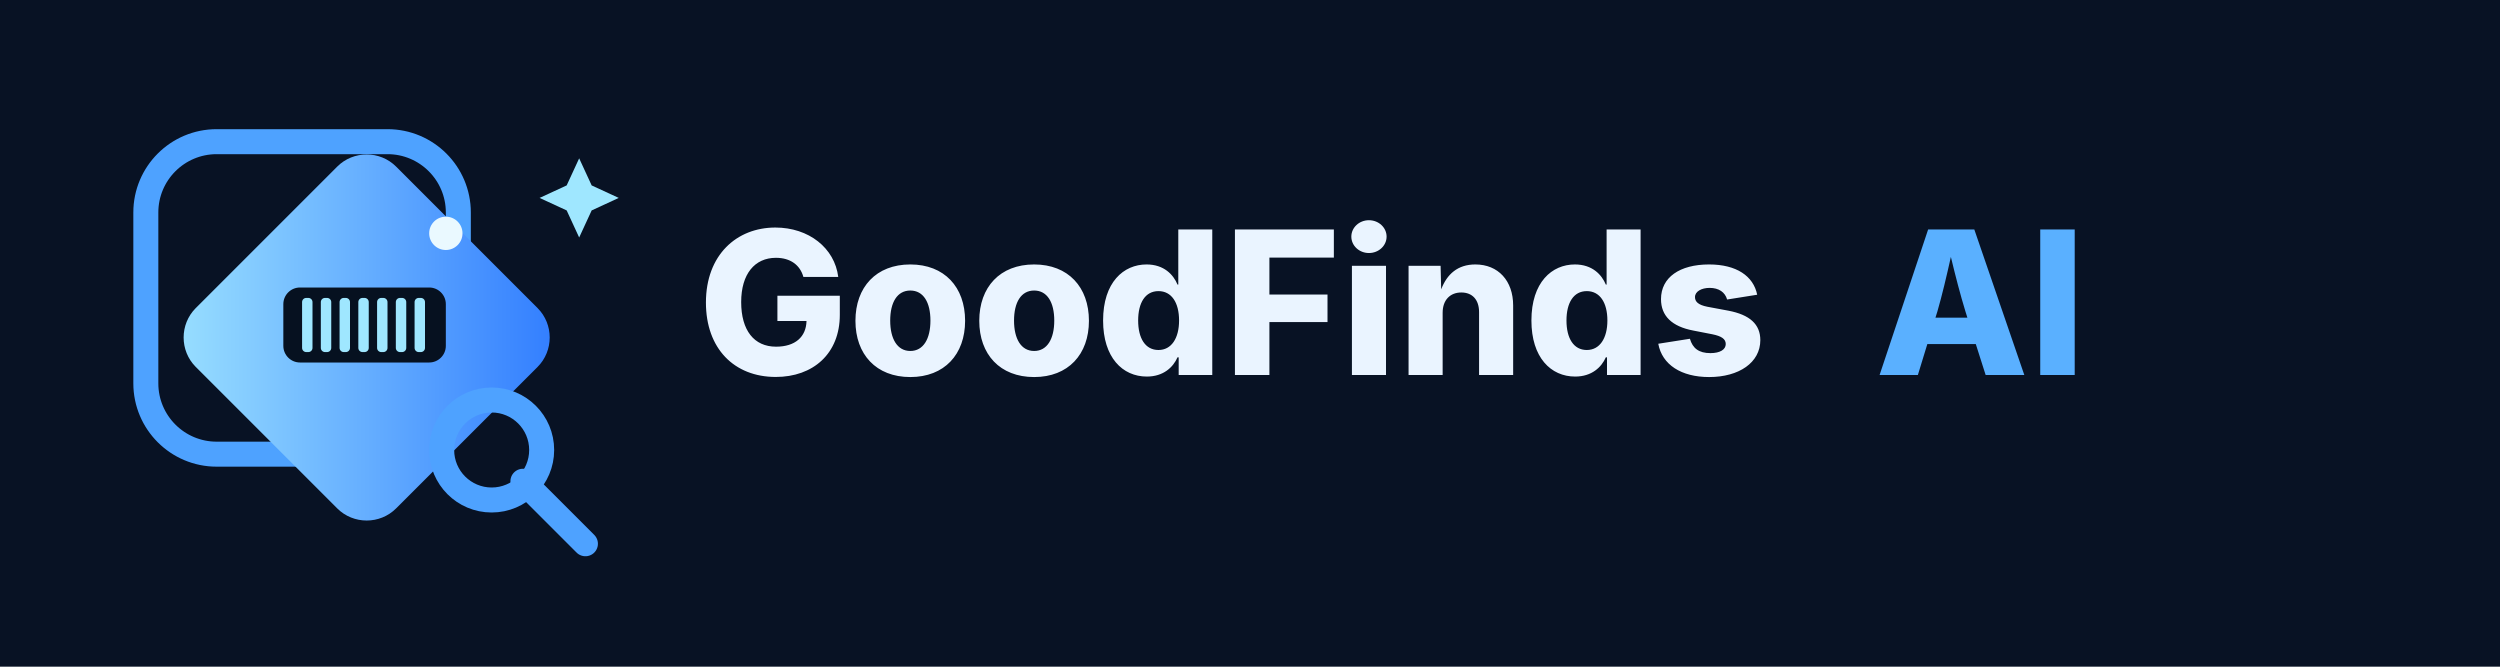
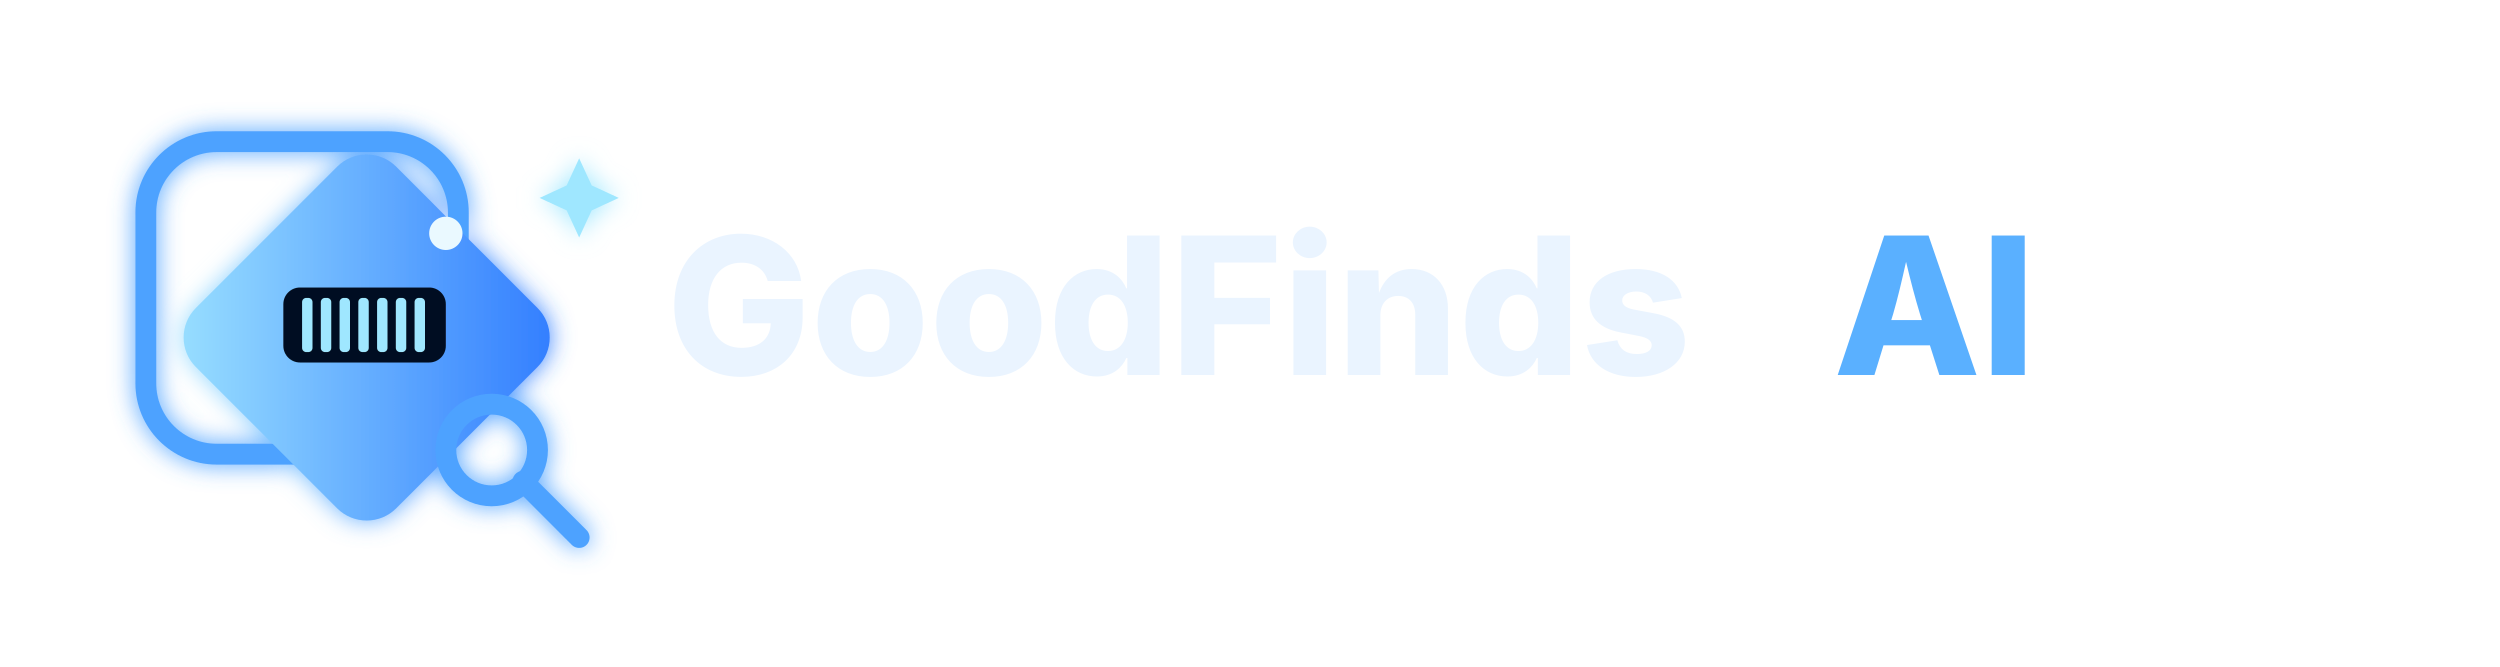
<svg xmlns="http://www.w3.org/2000/svg" width="1200" height="320" viewBox="0 0 1200 320" fill="none">
-   <rect width="1200" height="320" fill="#081224" />
-   <g transform="translate(70 50)">
-     <rect x="0" y="18" width="150" height="150" rx="34" stroke="#4EA2FF" stroke-width="12" />
+   <defs>
+     <linearGradient id="g1" x1="38" y1="44" x2="174" y2="180" gradientUnits="userSpaceOnUse">
+       <stop stop-color="#9BE1FF" />
+       <stop offset="1" stop-color="#2F7BFF" />
+     </linearGradient>
+     <filter id="glow" x="-50%" y="-50%" width="200%" height="200%">
+       <feGaussianBlur stdDeviation="6" result="blur" />
+       <feMerge>
+         <feMergeNode in="blur" />
+         <feMergeNode in="SourceGraphic" />
+       </feMerge>
+     </filter>
+   </defs>
+   <g transform="translate(70 50)" filter="url(#glow)">
+     <rect x="0" y="18" width="150" height="150" rx="34" stroke="#4EA2FF" stroke-width="10" />
    <path d="M58 44H154C165 44 174 53 174 64V160C174 171 165 180 154 180H58C47 180 38 171 38 160V64C38 53 47 44 58 44Z" fill="url(#g1)" transform="rotate(-45 106 112)" />
    <rect x="66" y="88" width="78" height="36" rx="8" fill="#061120" />
    <g fill="#9FE7FF">
      <rect x="75" y="93" width="5" height="26" rx="2" />
      <rect x="84" y="93" width="5" height="26" rx="2" />
      <rect x="93" y="93" width="5" height="26" rx="2" />
      <rect x="102" y="93" width="5" height="26" rx="2" />
      <rect x="111" y="93" width="5" height="26" rx="2" />
      <rect x="120" y="93" width="5" height="26" rx="2" />
      <rect x="129" y="93" width="5" height="26" rx="2" />
    </g>
    <circle cx="144" cy="62" r="8" fill="#EAF9FF" />
-     <circle cx="166" cy="166" r="24" stroke="#4EA2FF" stroke-width="12" fill="none" />
-     <path d="M181 181L211 211" stroke="#4EA2FF" stroke-width="12" stroke-linecap="round" />
+     <circle cx="166" cy="166" r="22" stroke="#4EA2FF" stroke-width="10" fill="none" />
+     <path d="M181 181L208 208" stroke="#4EA2FF" stroke-width="10" stroke-linecap="round" />
    <path d="M208 26L214 39L227 45L214 51L208 64L202 51L189 45L202 39L208 26Z" fill="#9FE7FF" />
  </g>
-   <text x="335" y="180" font-family="Inter, Arial, sans-serif" font-size="96" font-weight="800" fill="#EAF4FF">GoodFinds</text>
-   <text x="900" y="180" font-family="Inter, Arial, sans-serif" font-size="96" font-weight="800" fill="#5AB0FF">AI</text>
-   <defs>
-     <linearGradient id="g1" x1="38" y1="44" x2="174" y2="180" gradientUnits="userSpaceOnUse">
-       <stop stop-color="#9BE1FF" />
-       <stop offset="1" stop-color="#2F7BFF" />
-     </linearGradient>
-   </defs>
+   <text x="320" y="180" font-family="Inter, Arial, sans-serif" font-size="92" font-weight="800" fill="#EAF4FF">
+     GoodFinds
+   </text>
+   <text x="880" y="180" font-family="Inter, Arial, sans-serif" font-size="92" font-weight="800" fill="#5AB0FF">
+     AI
+   </text>
</svg>
